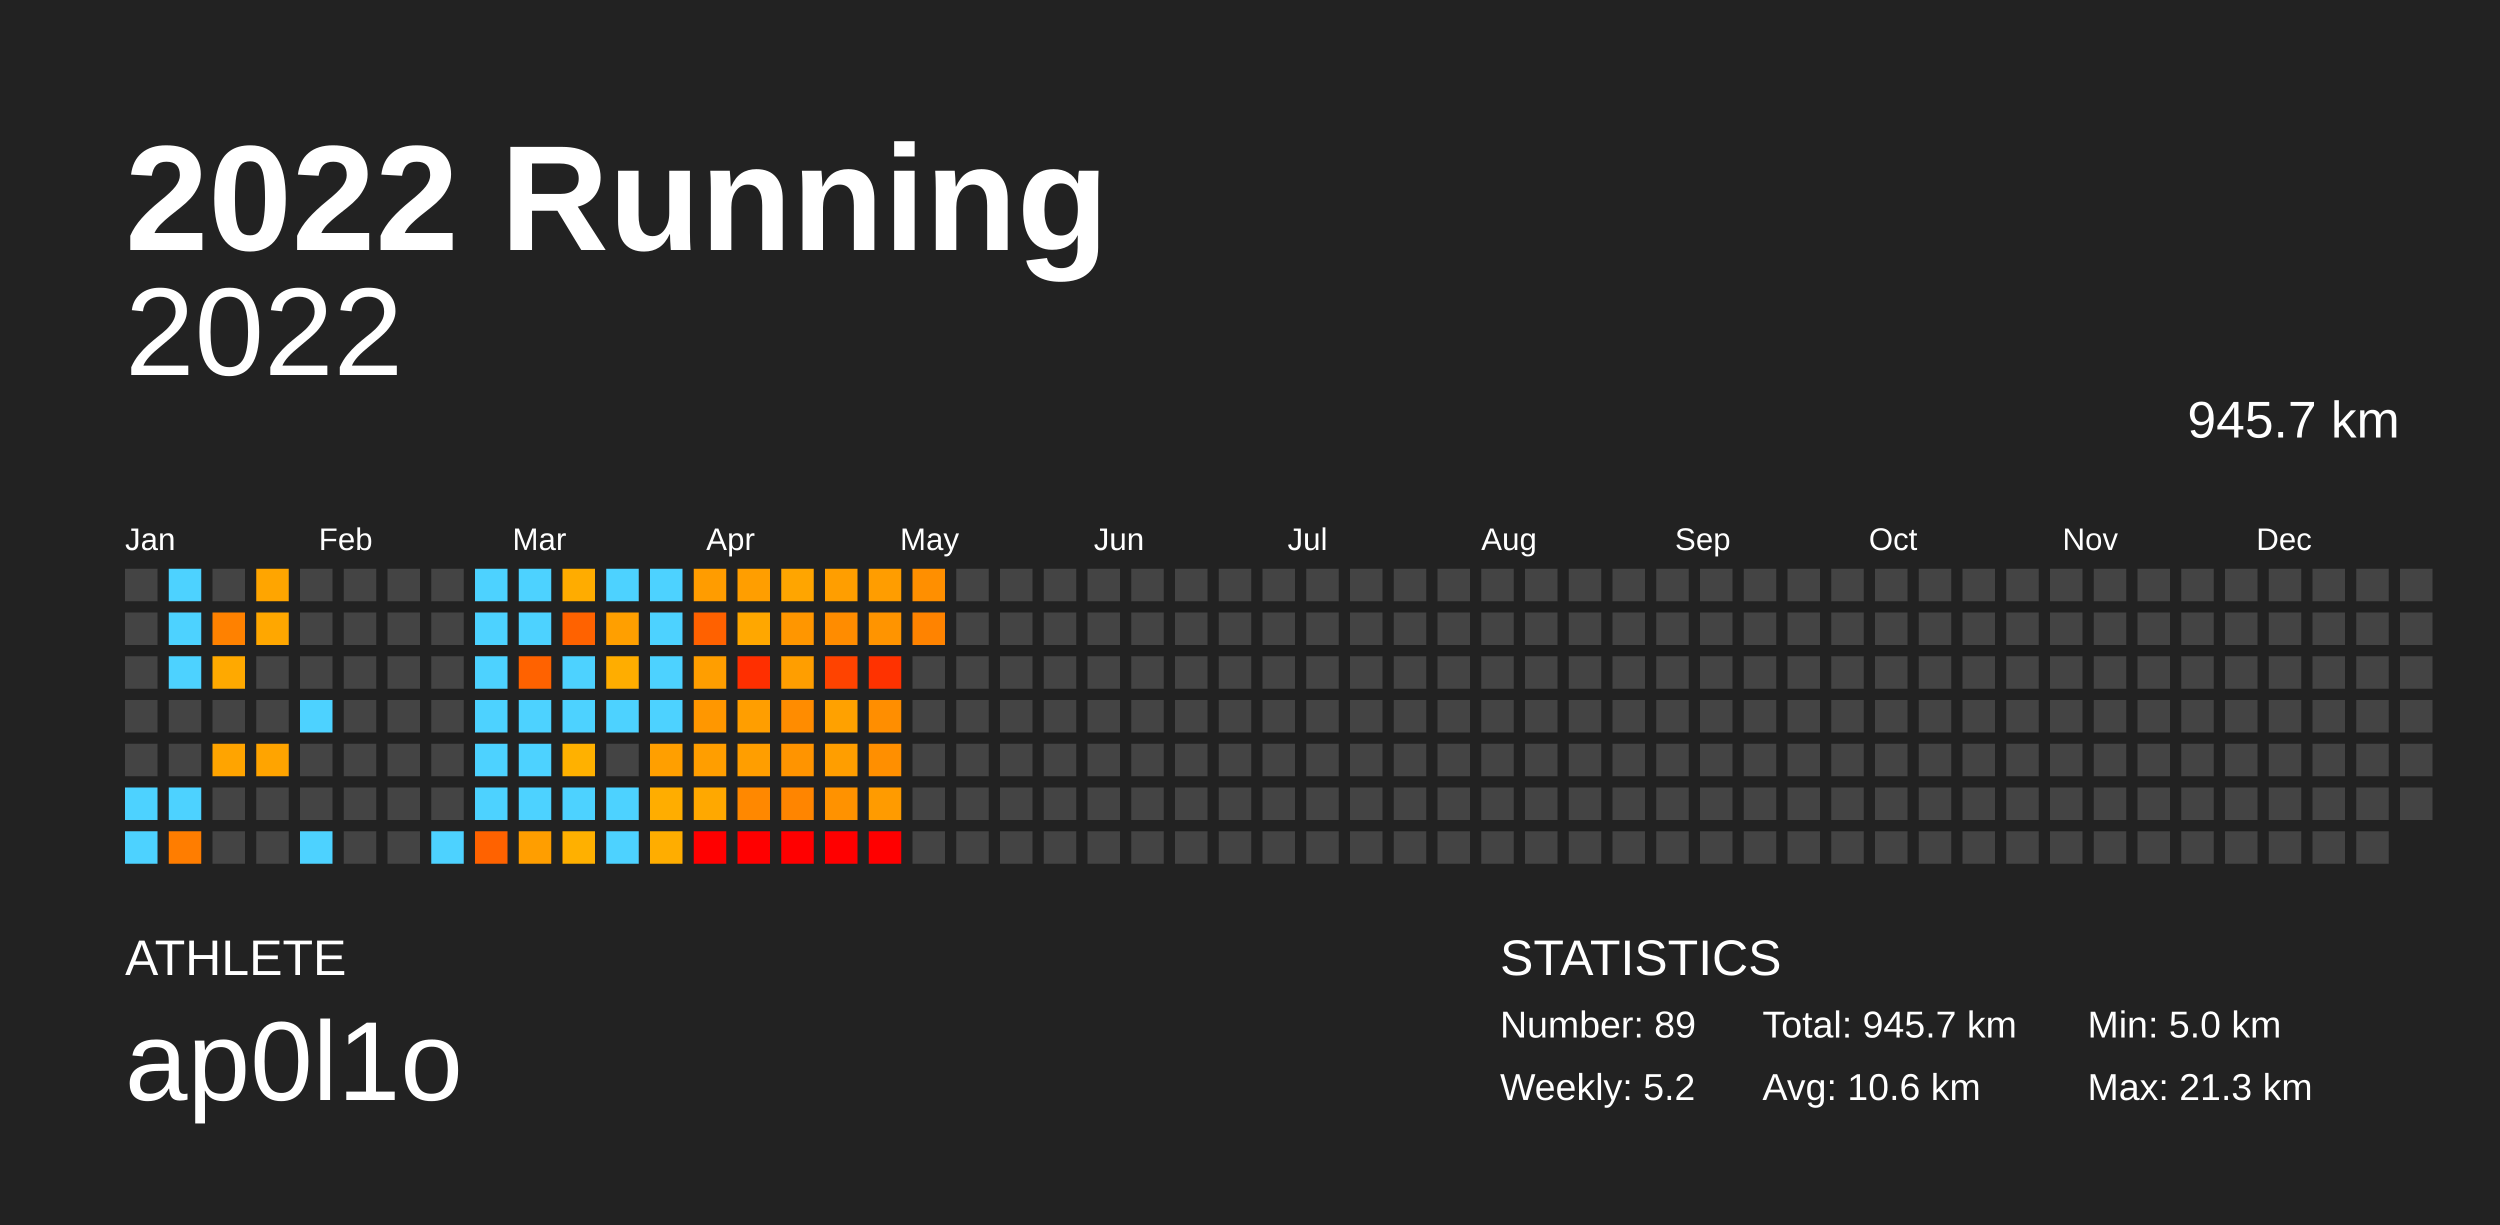
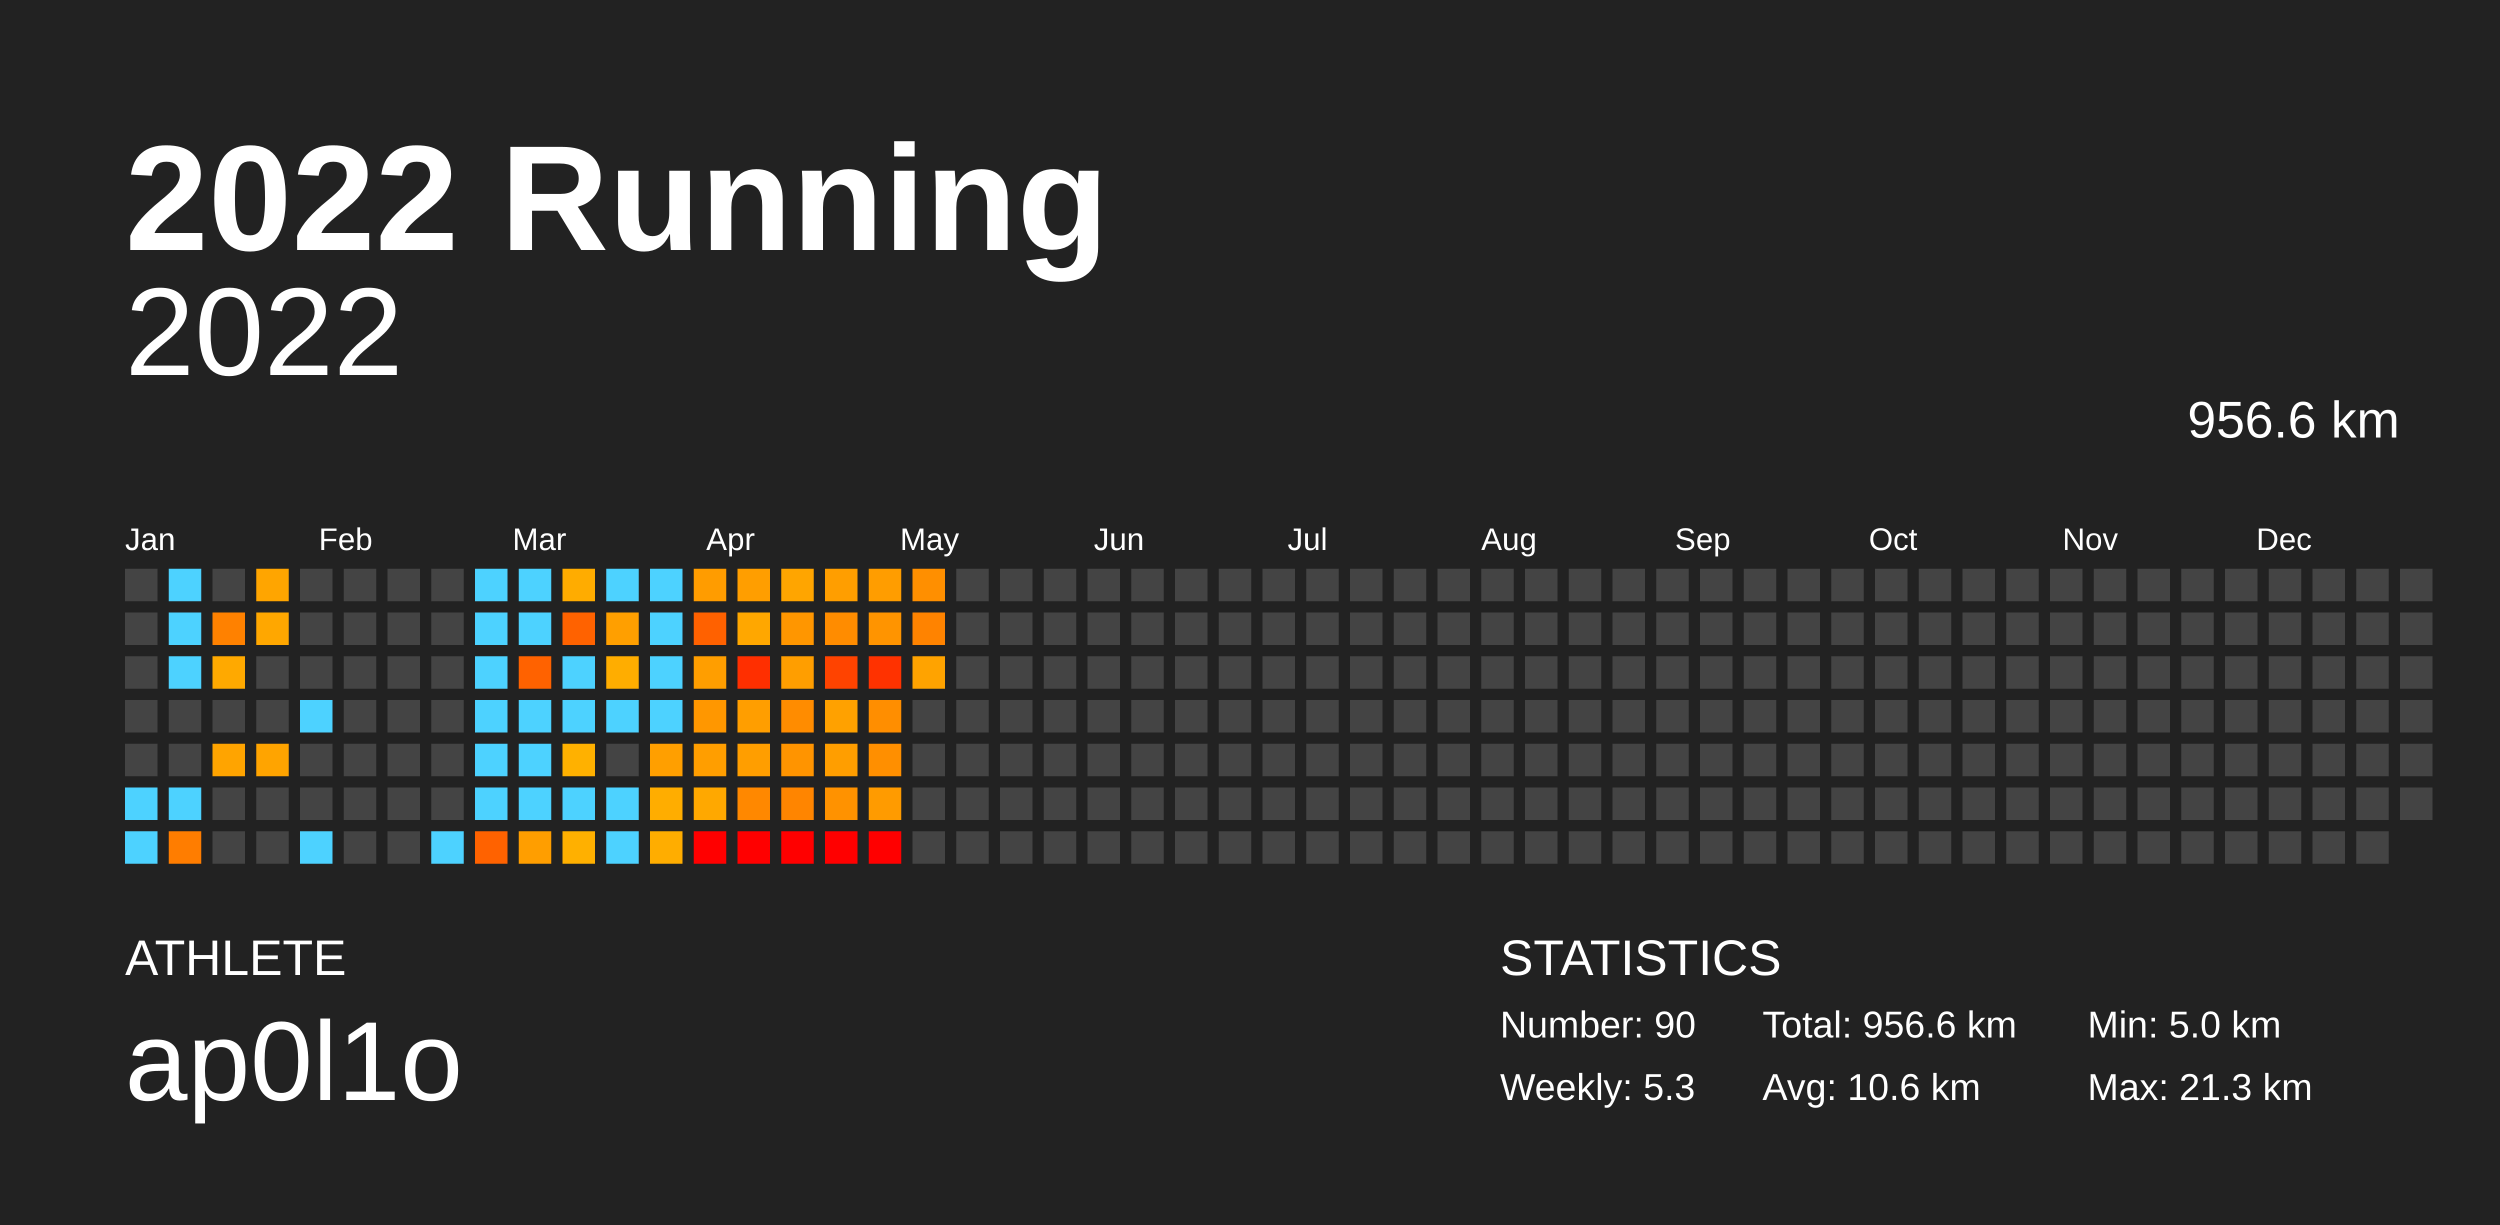
<svg xmlns="http://www.w3.org/2000/svg" baseProfile="full" height="98mm" version="1.1" viewBox="0,0,200,98" width="200mm">
  <defs />
  <rect fill="#222222" height="98" width="200" x="0" y="0" />
  <text fill="#FFFFFF" style="font-size:12px; font-family:Arial; font-weight:bold;" x="10" y="20">2022 Running</text>
  <text fill="#FFFFFF" style="font-size:4px; font-family:Arial" x="10" y="78">ATHLETE</text>
  <text fill="#FFFFFF" style="font-size:9px; font-family:Arial" x="10" y="88">ap0l1o</text>
  <text fill="#FFFFFF" style="font-size:4px; font-family:Arial" x="120" y="78">STATISTICS</text>
-   <text fill="#FFFFFF" style="font-size:3px; font-family:Arial" x="120" y="83">Number: 89</text>
-   <text fill="#FFFFFF" style="font-size:3px; font-family:Arial" x="120" y="88">Weekly: 5.2</text>
-   <text fill="#FFFFFF" style="font-size:3px; font-family:Arial" x="141" y="83">Total: 945.7 km</text>
+   <text fill="#FFFFFF" style="font-size:3px; font-family:Arial" x="120" y="83">Number: 90</text>
+   <text fill="#FFFFFF" style="font-size:3px; font-family:Arial" x="120" y="88">Weekly: 5.3</text>
+   <text fill="#FFFFFF" style="font-size:3px; font-family:Arial" x="141" y="83">Total: 956.6 km</text>
  <text fill="#FFFFFF" style="font-size:3px; font-family:Arial" x="141" y="88">Avg: 10.6 km</text>
  <text fill="#FFFFFF" style="font-size:3px; font-family:Arial" x="167" y="83">Min: 5.0 km</text>
  <text fill="#FFFFFF" style="font-size:3px; font-family:Arial" x="167" y="88">Max: 21.3 km</text>
  <text alignment-baseline="hanging" fill="#FFFFFF" style="font-size:10.0px; font-family:Arial;" x="10" y="30">2022</text>
-   <text alignment-baseline="hanging" fill="#FFFFFF" style="font-size:4.125px; font-family:Arial;" x="175" y="35">945.7 km</text>
+   <text alignment-baseline="hanging" fill="#FFFFFF" style="font-size:4.125px; font-family:Arial;" x="175" y="35">956.6 km</text>
  <text fill="#FFFFFF" style="font-size:2.5px; font-family:Arial" x="10.0" y="44">Jan</text>
  <text fill="#FFFFFF" style="font-size:2.5px; font-family:Arial" x="25.5" y="44">Feb</text>
  <text fill="#FFFFFF" style="font-size:2.5px; font-family:Arial" x="41.0" y="44">Mar</text>
  <text fill="#FFFFFF" style="font-size:2.5px; font-family:Arial" x="56.5" y="44">Apr</text>
  <text fill="#FFFFFF" style="font-size:2.5px; font-family:Arial" x="72.0" y="44">May</text>
  <text fill="#FFFFFF" style="font-size:2.5px; font-family:Arial" x="87.5" y="44">Jun</text>
  <text fill="#FFFFFF" style="font-size:2.5px; font-family:Arial" x="103.0" y="44">Jul</text>
  <text fill="#FFFFFF" style="font-size:2.5px; font-family:Arial" x="118.5" y="44">Aug</text>
  <text fill="#FFFFFF" style="font-size:2.5px; font-family:Arial" x="134.0" y="44">Sep</text>
  <text fill="#FFFFFF" style="font-size:2.5px; font-family:Arial" x="149.5" y="44">Oct</text>
  <text fill="#FFFFFF" style="font-size:2.5px; font-family:Arial" x="165.0" y="44">Nov</text>
  <text fill="#FFFFFF" style="font-size:2.5px; font-family:Arial" x="180.5" y="44">Dec</text>
  <rect fill="#444444" height="2.6" width="2.6" x="10.0" y="45.5" />
  <rect fill="#444444" height="2.6" width="2.6" x="10.0" y="49.0" />
  <rect fill="#444444" height="2.6" width="2.6" x="10.0" y="52.5" />
  <rect fill="#444444" height="2.6" width="2.6" x="10.0" y="56.0" />
  <rect fill="#444444" height="2.6" width="2.6" x="10.0" y="59.5" />
  <rect fill="#4dd2ff" height="2.6" width="2.6" x="10.0" y="63.0" />
  <rect fill="#4dd2ff" height="2.6" width="2.6" x="10.0" y="66.5" />
  <rect fill="#4dd2ff" height="2.6" width="2.6" x="13.5" y="45.5" />
  <rect fill="#4dd2ff" height="2.6" width="2.6" x="13.5" y="49.0" />
  <rect fill="#4dd2ff" height="2.6" width="2.6" x="13.5" y="52.5" />
  <rect fill="#444444" height="2.6" width="2.6" x="13.5" y="56.0" />
  <rect fill="#444444" height="2.6" width="2.6" x="13.5" y="59.5" />
  <rect fill="#4dd2ff" height="2.6" width="2.6" x="13.5" y="63.0" />
  <rect fill="#ff7d00" height="2.6" width="2.6" x="13.5" y="66.5" />
  <rect fill="#444444" height="2.6" width="2.6" x="17.0" y="45.5" />
  <rect fill="#ff8100" height="2.6" width="2.6" x="17.0" y="49.0" />
  <rect fill="#ffa900" height="2.6" width="2.6" x="17.0" y="52.5" />
  <rect fill="#444444" height="2.6" width="2.6" x="17.0" y="56.0" />
  <rect fill="#ffa400" height="2.6" width="2.6" x="17.0" y="59.5" />
  <rect fill="#444444" height="2.6" width="2.6" x="17.0" y="63.0" />
  <rect fill="#444444" height="2.6" width="2.6" x="17.0" y="66.5" />
  <rect fill="#ffa500" height="2.6" width="2.6" x="20.5" y="45.5" />
  <rect fill="#ffa700" height="2.6" width="2.6" x="20.5" y="49.0" />
  <rect fill="#444444" height="2.6" width="2.6" x="20.5" y="52.5" />
  <rect fill="#444444" height="2.6" width="2.6" x="20.5" y="56.0" />
  <rect fill="#ffa400" height="2.6" width="2.6" x="20.5" y="59.5" />
  <rect fill="#444444" height="2.6" width="2.6" x="20.5" y="63.0" />
  <rect fill="#444444" height="2.6" width="2.6" x="20.5" y="66.5" />
  <rect fill="#444444" height="2.6" width="2.6" x="24.0" y="45.5" />
  <rect fill="#444444" height="2.6" width="2.6" x="24.0" y="49.0" />
  <rect fill="#444444" height="2.6" width="2.6" x="24.0" y="52.5" />
  <rect fill="#4dd2ff" height="2.6" width="2.6" x="24.0" y="56.0" />
  <rect fill="#444444" height="2.6" width="2.6" x="24.0" y="59.5" />
  <rect fill="#444444" height="2.6" width="2.6" x="24.0" y="63.0" />
  <rect fill="#4dd2ff" height="2.6" width="2.6" x="24.0" y="66.5" />
  <rect fill="#444444" height="2.6" width="2.6" x="27.5" y="45.5" />
  <rect fill="#444444" height="2.6" width="2.6" x="27.5" y="49.0" />
  <rect fill="#444444" height="2.6" width="2.6" x="27.5" y="52.5" />
  <rect fill="#444444" height="2.6" width="2.6" x="27.5" y="56.0" />
  <rect fill="#444444" height="2.6" width="2.6" x="27.5" y="59.5" />
  <rect fill="#444444" height="2.6" width="2.6" x="27.5" y="63.0" />
  <rect fill="#444444" height="2.6" width="2.6" x="27.5" y="66.5" />
  <rect fill="#444444" height="2.6" width="2.6" x="31.0" y="45.5" />
  <rect fill="#444444" height="2.6" width="2.6" x="31.0" y="49.0" />
  <rect fill="#444444" height="2.6" width="2.6" x="31.0" y="52.5" />
  <rect fill="#444444" height="2.6" width="2.6" x="31.0" y="56.0" />
  <rect fill="#444444" height="2.6" width="2.6" x="31.0" y="59.5" />
  <rect fill="#444444" height="2.6" width="2.6" x="31.0" y="63.0" />
  <rect fill="#444444" height="2.6" width="2.6" x="31.0" y="66.5" />
  <rect fill="#444444" height="2.6" width="2.6" x="34.5" y="45.5" />
  <rect fill="#444444" height="2.6" width="2.6" x="34.5" y="49.0" />
  <rect fill="#444444" height="2.6" width="2.6" x="34.5" y="52.5" />
  <rect fill="#444444" height="2.6" width="2.6" x="34.5" y="56.0" />
  <rect fill="#444444" height="2.6" width="2.6" x="34.5" y="59.5" />
  <rect fill="#444444" height="2.6" width="2.6" x="34.5" y="63.0" />
  <rect fill="#4dd2ff" height="2.6" width="2.6" x="34.5" y="66.5" />
  <rect fill="#4dd2ff" height="2.6" width="2.6" x="38.0" y="45.5" />
  <rect fill="#4dd2ff" height="2.6" width="2.6" x="38.0" y="49.0" />
  <rect fill="#4dd2ff" height="2.6" width="2.6" x="38.0" y="52.5" />
  <rect fill="#4dd2ff" height="2.6" width="2.6" x="38.0" y="56.0" />
  <rect fill="#4dd2ff" height="2.6" width="2.6" x="38.0" y="59.5" />
  <rect fill="#4dd2ff" height="2.6" width="2.6" x="38.0" y="63.0" />
  <rect fill="#ff6200" height="2.6" width="2.6" x="38.0" y="66.5" />
  <rect fill="#4dd2ff" height="2.6" width="2.6" x="41.5" y="45.5" />
  <rect fill="#4dd2ff" height="2.6" width="2.6" x="41.5" y="49.0" />
  <rect fill="#ff6200" height="2.6" width="2.6" x="41.5" y="52.5" />
  <rect fill="#4dd2ff" height="2.6" width="2.6" x="41.5" y="56.0" />
  <rect fill="#4dd2ff" height="2.6" width="2.6" x="41.5" y="59.5" />
  <rect fill="#4dd2ff" height="2.6" width="2.6" x="41.5" y="63.0" />
  <rect fill="#ff9e00" height="2.6" width="2.6" x="41.5" y="66.5" />
  <rect fill="#ffac00" height="2.6" width="2.6" x="45.0" y="45.5" />
  <rect fill="#ff6200" height="2.6" width="2.6" x="45.0" y="49.0" />
  <rect fill="#4dd2ff" height="2.6" width="2.6" x="45.0" y="52.5" />
  <rect fill="#4dd2ff" height="2.6" width="2.6" x="45.0" y="56.0" />
  <rect fill="#ffb100" height="2.6" width="2.6" x="45.0" y="59.5" />
  <rect fill="#4dd2ff" height="2.6" width="2.6" x="45.0" y="63.0" />
  <rect fill="#ffb000" height="2.6" width="2.6" x="45.0" y="66.5" />
  <rect fill="#4dd2ff" height="2.6" width="2.6" x="48.5" y="45.5" />
  <rect fill="#ff9f00" height="2.6" width="2.6" x="48.5" y="49.0" />
  <rect fill="#ffad00" height="2.6" width="2.6" x="48.5" y="52.5" />
  <rect fill="#4dd2ff" height="2.6" width="2.6" x="48.5" y="56.0" />
  <rect fill="#444444" height="2.6" width="2.6" x="48.5" y="59.5" />
  <rect fill="#4dd2ff" height="2.6" width="2.6" x="48.5" y="63.0" />
  <rect fill="#4dd2ff" height="2.6" width="2.6" x="48.5" y="66.5" />
  <rect fill="#4dd2ff" height="2.6" width="2.6" x="52.0" y="45.5" />
  <rect fill="#4dd2ff" height="2.6" width="2.6" x="52.0" y="49.0" />
  <rect fill="#4dd2ff" height="2.6" width="2.6" x="52.0" y="52.5" />
  <rect fill="#4dd2ff" height="2.6" width="2.6" x="52.0" y="56.0" />
  <rect fill="#ff9f00" height="2.6" width="2.6" x="52.0" y="59.5" />
  <rect fill="#ffad00" height="2.6" width="2.6" x="52.0" y="63.0" />
  <rect fill="#ffad00" height="2.6" width="2.6" x="52.0" y="66.5" />
  <rect fill="#ff9c00" height="2.6" width="2.6" x="55.5" y="45.5" />
  <rect fill="#ff6100" height="2.6" width="2.6" x="55.5" y="49.0" />
  <rect fill="#ff9e00" height="2.6" width="2.6" x="55.5" y="52.5" />
  <rect fill="#ff9700" height="2.6" width="2.6" x="55.5" y="56.0" />
  <rect fill="#ff9e00" height="2.6" width="2.6" x="55.5" y="59.5" />
  <rect fill="#ffa800" height="2.6" width="2.6" x="55.5" y="63.0" />
  <rect fill="red" height="2.6" width="2.6" x="55.5" y="66.5" />
  <rect fill="#ff9e00" height="2.6" width="2.6" x="59.0" y="45.5" />
  <rect fill="#ffa700" height="2.6" width="2.6" x="59.0" y="49.0" />
  <rect fill="#ff2f00" height="2.6" width="2.6" x="59.0" y="52.5" />
  <rect fill="#ff9e00" height="2.6" width="2.6" x="59.0" y="56.0" />
  <rect fill="#ff9e00" height="2.6" width="2.6" x="59.0" y="59.5" />
  <rect fill="#ff8800" height="2.6" width="2.6" x="59.0" y="63.0" />
  <rect fill="red" height="2.6" width="2.6" x="59.0" y="66.5" />
  <rect fill="#ffa500" height="2.6" width="2.6" x="62.5" y="45.5" />
  <rect fill="#ff9600" height="2.6" width="2.6" x="62.5" y="49.0" />
  <rect fill="#ff9e00" height="2.6" width="2.6" x="62.5" y="52.5" />
  <rect fill="#ff8c00" height="2.6" width="2.6" x="62.5" y="56.0" />
  <rect fill="#ff9400" height="2.6" width="2.6" x="62.5" y="59.5" />
  <rect fill="#ff8500" height="2.6" width="2.6" x="62.5" y="63.0" />
  <rect fill="red" height="2.6" width="2.6" x="62.5" y="66.5" />
  <rect fill="#ff9e00" height="2.6" width="2.6" x="66.0" y="45.5" />
  <rect fill="#ff8c00" height="2.6" width="2.6" x="66.0" y="49.0" />
  <rect fill="#ff4300" height="2.6" width="2.6" x="66.0" y="52.5" />
  <rect fill="#ffa100" height="2.6" width="2.6" x="66.0" y="56.0" />
  <rect fill="#ff9e00" height="2.6" width="2.6" x="66.0" y="59.5" />
  <rect fill="#ff9200" height="2.6" width="2.6" x="66.0" y="63.0" />
  <rect fill="red" height="2.6" width="2.6" x="66.0" y="66.5" />
  <rect fill="#ff9d00" height="2.6" width="2.6" x="69.5" y="45.5" />
  <rect fill="#ff9400" height="2.6" width="2.6" x="69.5" y="49.0" />
  <rect fill="#ff3200" height="2.6" width="2.6" x="69.5" y="52.5" />
  <rect fill="#ff8e00" height="2.6" width="2.6" x="69.5" y="56.0" />
  <rect fill="#ff8f00" height="2.6" width="2.6" x="69.5" y="59.5" />
  <rect fill="#ff9b00" height="2.6" width="2.6" x="69.5" y="63.0" />
  <rect fill="red" height="2.6" width="2.6" x="69.5" y="66.5" />
  <rect fill="#ff8f00" height="2.6" width="2.6" x="73.0" y="45.5" />
  <rect fill="#ff8300" height="2.6" width="2.6" x="73.0" y="49.0" />
-   <rect fill="#444444" height="2.6" width="2.6" x="73.0" y="52.5" />
+   <rect fill="#ffa300" height="2.6" width="2.6" x="73.0" y="52.5" />
  <rect fill="#444444" height="2.6" width="2.6" x="73.0" y="56.0" />
  <rect fill="#444444" height="2.6" width="2.6" x="73.0" y="59.5" />
  <rect fill="#444444" height="2.6" width="2.6" x="73.0" y="63.0" />
  <rect fill="#444444" height="2.6" width="2.6" x="73.0" y="66.5" />
  <rect fill="#444444" height="2.6" width="2.6" x="76.5" y="45.5" />
  <rect fill="#444444" height="2.6" width="2.6" x="76.5" y="49.0" />
  <rect fill="#444444" height="2.6" width="2.6" x="76.5" y="52.5" />
  <rect fill="#444444" height="2.6" width="2.6" x="76.5" y="56.0" />
  <rect fill="#444444" height="2.6" width="2.6" x="76.5" y="59.5" />
  <rect fill="#444444" height="2.6" width="2.6" x="76.5" y="63.0" />
  <rect fill="#444444" height="2.6" width="2.6" x="76.5" y="66.5" />
  <rect fill="#444444" height="2.6" width="2.6" x="80.0" y="45.5" />
  <rect fill="#444444" height="2.6" width="2.6" x="80.0" y="49.0" />
  <rect fill="#444444" height="2.6" width="2.6" x="80.0" y="52.5" />
  <rect fill="#444444" height="2.6" width="2.6" x="80.0" y="56.0" />
  <rect fill="#444444" height="2.6" width="2.6" x="80.0" y="59.5" />
  <rect fill="#444444" height="2.6" width="2.6" x="80.0" y="63.0" />
  <rect fill="#444444" height="2.6" width="2.6" x="80.0" y="66.5" />
  <rect fill="#444444" height="2.6" width="2.6" x="83.5" y="45.5" />
  <rect fill="#444444" height="2.6" width="2.6" x="83.5" y="49.0" />
  <rect fill="#444444" height="2.6" width="2.6" x="83.5" y="52.5" />
  <rect fill="#444444" height="2.6" width="2.6" x="83.5" y="56.0" />
  <rect fill="#444444" height="2.6" width="2.6" x="83.5" y="59.5" />
  <rect fill="#444444" height="2.6" width="2.6" x="83.5" y="63.0" />
  <rect fill="#444444" height="2.6" width="2.6" x="83.5" y="66.5" />
  <rect fill="#444444" height="2.6" width="2.6" x="87.0" y="45.5" />
  <rect fill="#444444" height="2.6" width="2.6" x="87.0" y="49.0" />
  <rect fill="#444444" height="2.6" width="2.6" x="87.0" y="52.5" />
  <rect fill="#444444" height="2.6" width="2.6" x="87.0" y="56.0" />
  <rect fill="#444444" height="2.6" width="2.6" x="87.0" y="59.5" />
  <rect fill="#444444" height="2.6" width="2.6" x="87.0" y="63.0" />
  <rect fill="#444444" height="2.6" width="2.6" x="87.0" y="66.5" />
  <rect fill="#444444" height="2.6" width="2.6" x="90.5" y="45.5" />
  <rect fill="#444444" height="2.6" width="2.6" x="90.5" y="49.0" />
  <rect fill="#444444" height="2.6" width="2.6" x="90.5" y="52.5" />
  <rect fill="#444444" height="2.6" width="2.6" x="90.5" y="56.0" />
  <rect fill="#444444" height="2.6" width="2.6" x="90.5" y="59.5" />
  <rect fill="#444444" height="2.6" width="2.6" x="90.5" y="63.0" />
  <rect fill="#444444" height="2.6" width="2.6" x="90.5" y="66.5" />
  <rect fill="#444444" height="2.6" width="2.6" x="94.0" y="45.5" />
  <rect fill="#444444" height="2.6" width="2.6" x="94.0" y="49.0" />
  <rect fill="#444444" height="2.6" width="2.6" x="94.0" y="52.5" />
  <rect fill="#444444" height="2.6" width="2.6" x="94.0" y="56.0" />
  <rect fill="#444444" height="2.6" width="2.6" x="94.0" y="59.5" />
  <rect fill="#444444" height="2.6" width="2.6" x="94.0" y="63.0" />
  <rect fill="#444444" height="2.6" width="2.6" x="94.0" y="66.5" />
  <rect fill="#444444" height="2.6" width="2.6" x="97.5" y="45.5" />
  <rect fill="#444444" height="2.6" width="2.6" x="97.5" y="49.0" />
  <rect fill="#444444" height="2.6" width="2.6" x="97.5" y="52.5" />
  <rect fill="#444444" height="2.6" width="2.6" x="97.5" y="56.0" />
  <rect fill="#444444" height="2.6" width="2.6" x="97.5" y="59.5" />
  <rect fill="#444444" height="2.6" width="2.6" x="97.5" y="63.0" />
  <rect fill="#444444" height="2.6" width="2.6" x="97.5" y="66.5" />
  <rect fill="#444444" height="2.6" width="2.6" x="101.0" y="45.5" />
  <rect fill="#444444" height="2.6" width="2.6" x="101.0" y="49.0" />
  <rect fill="#444444" height="2.6" width="2.6" x="101.0" y="52.5" />
  <rect fill="#444444" height="2.6" width="2.6" x="101.0" y="56.0" />
  <rect fill="#444444" height="2.6" width="2.6" x="101.0" y="59.5" />
  <rect fill="#444444" height="2.6" width="2.6" x="101.0" y="63.0" />
  <rect fill="#444444" height="2.6" width="2.6" x="101.0" y="66.5" />
  <rect fill="#444444" height="2.6" width="2.6" x="104.5" y="45.5" />
  <rect fill="#444444" height="2.6" width="2.6" x="104.5" y="49.0" />
  <rect fill="#444444" height="2.6" width="2.6" x="104.5" y="52.5" />
  <rect fill="#444444" height="2.6" width="2.6" x="104.5" y="56.0" />
  <rect fill="#444444" height="2.6" width="2.6" x="104.5" y="59.5" />
  <rect fill="#444444" height="2.6" width="2.6" x="104.5" y="63.0" />
  <rect fill="#444444" height="2.6" width="2.6" x="104.5" y="66.5" />
  <rect fill="#444444" height="2.6" width="2.6" x="108.0" y="45.5" />
  <rect fill="#444444" height="2.6" width="2.6" x="108.0" y="49.0" />
  <rect fill="#444444" height="2.6" width="2.6" x="108.0" y="52.5" />
  <rect fill="#444444" height="2.6" width="2.6" x="108.0" y="56.0" />
  <rect fill="#444444" height="2.6" width="2.6" x="108.0" y="59.5" />
  <rect fill="#444444" height="2.6" width="2.6" x="108.0" y="63.0" />
  <rect fill="#444444" height="2.6" width="2.6" x="108.0" y="66.5" />
  <rect fill="#444444" height="2.6" width="2.6" x="111.5" y="45.5" />
  <rect fill="#444444" height="2.6" width="2.6" x="111.5" y="49.0" />
  <rect fill="#444444" height="2.6" width="2.6" x="111.5" y="52.5" />
  <rect fill="#444444" height="2.6" width="2.6" x="111.5" y="56.0" />
  <rect fill="#444444" height="2.6" width="2.6" x="111.5" y="59.5" />
  <rect fill="#444444" height="2.6" width="2.6" x="111.5" y="63.0" />
  <rect fill="#444444" height="2.6" width="2.6" x="111.5" y="66.5" />
  <rect fill="#444444" height="2.6" width="2.6" x="115.0" y="45.5" />
  <rect fill="#444444" height="2.6" width="2.6" x="115.0" y="49.0" />
  <rect fill="#444444" height="2.6" width="2.6" x="115.0" y="52.5" />
  <rect fill="#444444" height="2.6" width="2.6" x="115.0" y="56.0" />
  <rect fill="#444444" height="2.6" width="2.6" x="115.0" y="59.5" />
  <rect fill="#444444" height="2.6" width="2.6" x="115.0" y="63.0" />
  <rect fill="#444444" height="2.6" width="2.6" x="115.0" y="66.5" />
  <rect fill="#444444" height="2.6" width="2.6" x="118.5" y="45.5" />
  <rect fill="#444444" height="2.6" width="2.6" x="118.5" y="49.0" />
  <rect fill="#444444" height="2.6" width="2.6" x="118.5" y="52.5" />
  <rect fill="#444444" height="2.6" width="2.6" x="118.5" y="56.0" />
  <rect fill="#444444" height="2.6" width="2.6" x="118.5" y="59.5" />
  <rect fill="#444444" height="2.6" width="2.6" x="118.5" y="63.0" />
  <rect fill="#444444" height="2.6" width="2.6" x="118.5" y="66.5" />
  <rect fill="#444444" height="2.6" width="2.6" x="122.0" y="45.5" />
  <rect fill="#444444" height="2.6" width="2.6" x="122.0" y="49.0" />
  <rect fill="#444444" height="2.6" width="2.6" x="122.0" y="52.5" />
  <rect fill="#444444" height="2.6" width="2.6" x="122.0" y="56.0" />
  <rect fill="#444444" height="2.6" width="2.6" x="122.0" y="59.5" />
  <rect fill="#444444" height="2.6" width="2.6" x="122.0" y="63.0" />
  <rect fill="#444444" height="2.6" width="2.6" x="122.0" y="66.5" />
  <rect fill="#444444" height="2.6" width="2.6" x="125.5" y="45.5" />
  <rect fill="#444444" height="2.6" width="2.6" x="125.5" y="49.0" />
  <rect fill="#444444" height="2.6" width="2.6" x="125.5" y="52.5" />
  <rect fill="#444444" height="2.6" width="2.6" x="125.5" y="56.0" />
  <rect fill="#444444" height="2.6" width="2.6" x="125.5" y="59.5" />
  <rect fill="#444444" height="2.6" width="2.6" x="125.5" y="63.0" />
  <rect fill="#444444" height="2.6" width="2.6" x="125.5" y="66.5" />
  <rect fill="#444444" height="2.6" width="2.6" x="129.0" y="45.5" />
  <rect fill="#444444" height="2.6" width="2.6" x="129.0" y="49.0" />
  <rect fill="#444444" height="2.6" width="2.6" x="129.0" y="52.5" />
  <rect fill="#444444" height="2.6" width="2.6" x="129.0" y="56.0" />
  <rect fill="#444444" height="2.6" width="2.6" x="129.0" y="59.5" />
  <rect fill="#444444" height="2.6" width="2.6" x="129.0" y="63.0" />
  <rect fill="#444444" height="2.6" width="2.6" x="129.0" y="66.5" />
  <rect fill="#444444" height="2.6" width="2.6" x="132.5" y="45.5" />
  <rect fill="#444444" height="2.6" width="2.6" x="132.5" y="49.0" />
  <rect fill="#444444" height="2.6" width="2.6" x="132.5" y="52.5" />
  <rect fill="#444444" height="2.6" width="2.6" x="132.5" y="56.0" />
  <rect fill="#444444" height="2.6" width="2.6" x="132.5" y="59.5" />
  <rect fill="#444444" height="2.6" width="2.6" x="132.5" y="63.0" />
  <rect fill="#444444" height="2.6" width="2.6" x="132.5" y="66.5" />
  <rect fill="#444444" height="2.6" width="2.6" x="136.0" y="45.5" />
  <rect fill="#444444" height="2.6" width="2.6" x="136.0" y="49.0" />
  <rect fill="#444444" height="2.6" width="2.6" x="136.0" y="52.5" />
  <rect fill="#444444" height="2.6" width="2.6" x="136.0" y="56.0" />
  <rect fill="#444444" height="2.6" width="2.6" x="136.0" y="59.5" />
  <rect fill="#444444" height="2.6" width="2.6" x="136.0" y="63.0" />
  <rect fill="#444444" height="2.6" width="2.6" x="136.0" y="66.5" />
  <rect fill="#444444" height="2.6" width="2.6" x="139.5" y="45.5" />
  <rect fill="#444444" height="2.6" width="2.6" x="139.5" y="49.0" />
  <rect fill="#444444" height="2.6" width="2.6" x="139.5" y="52.5" />
  <rect fill="#444444" height="2.6" width="2.6" x="139.5" y="56.0" />
  <rect fill="#444444" height="2.6" width="2.6" x="139.5" y="59.5" />
  <rect fill="#444444" height="2.6" width="2.6" x="139.5" y="63.0" />
  <rect fill="#444444" height="2.6" width="2.6" x="139.5" y="66.5" />
  <rect fill="#444444" height="2.6" width="2.6" x="143.0" y="45.5" />
  <rect fill="#444444" height="2.6" width="2.6" x="143.0" y="49.0" />
  <rect fill="#444444" height="2.6" width="2.6" x="143.0" y="52.5" />
  <rect fill="#444444" height="2.6" width="2.6" x="143.0" y="56.0" />
  <rect fill="#444444" height="2.6" width="2.6" x="143.0" y="59.5" />
  <rect fill="#444444" height="2.6" width="2.6" x="143.0" y="63.0" />
  <rect fill="#444444" height="2.6" width="2.6" x="143.0" y="66.5" />
  <rect fill="#444444" height="2.6" width="2.6" x="146.5" y="45.5" />
  <rect fill="#444444" height="2.6" width="2.6" x="146.5" y="49.0" />
  <rect fill="#444444" height="2.6" width="2.6" x="146.5" y="52.5" />
  <rect fill="#444444" height="2.6" width="2.6" x="146.5" y="56.0" />
  <rect fill="#444444" height="2.6" width="2.6" x="146.5" y="59.5" />
  <rect fill="#444444" height="2.6" width="2.6" x="146.5" y="63.0" />
  <rect fill="#444444" height="2.6" width="2.6" x="146.5" y="66.5" />
  <rect fill="#444444" height="2.6" width="2.6" x="150.0" y="45.5" />
  <rect fill="#444444" height="2.6" width="2.6" x="150.0" y="49.0" />
  <rect fill="#444444" height="2.6" width="2.6" x="150.0" y="52.5" />
  <rect fill="#444444" height="2.6" width="2.6" x="150.0" y="56.0" />
  <rect fill="#444444" height="2.6" width="2.6" x="150.0" y="59.5" />
  <rect fill="#444444" height="2.6" width="2.6" x="150.0" y="63.0" />
  <rect fill="#444444" height="2.6" width="2.6" x="150.0" y="66.5" />
  <rect fill="#444444" height="2.6" width="2.6" x="153.5" y="45.5" />
  <rect fill="#444444" height="2.6" width="2.6" x="153.5" y="49.0" />
  <rect fill="#444444" height="2.6" width="2.6" x="153.5" y="52.5" />
  <rect fill="#444444" height="2.6" width="2.6" x="153.5" y="56.0" />
  <rect fill="#444444" height="2.6" width="2.6" x="153.5" y="59.5" />
  <rect fill="#444444" height="2.6" width="2.6" x="153.5" y="63.0" />
  <rect fill="#444444" height="2.6" width="2.6" x="153.5" y="66.5" />
  <rect fill="#444444" height="2.6" width="2.6" x="157.0" y="45.5" />
  <rect fill="#444444" height="2.6" width="2.6" x="157.0" y="49.0" />
  <rect fill="#444444" height="2.6" width="2.6" x="157.0" y="52.5" />
  <rect fill="#444444" height="2.6" width="2.6" x="157.0" y="56.0" />
  <rect fill="#444444" height="2.6" width="2.6" x="157.0" y="59.5" />
  <rect fill="#444444" height="2.6" width="2.6" x="157.0" y="63.0" />
  <rect fill="#444444" height="2.6" width="2.6" x="157.0" y="66.5" />
  <rect fill="#444444" height="2.6" width="2.6" x="160.5" y="45.5" />
  <rect fill="#444444" height="2.6" width="2.6" x="160.5" y="49.0" />
  <rect fill="#444444" height="2.6" width="2.6" x="160.5" y="52.5" />
  <rect fill="#444444" height="2.6" width="2.6" x="160.5" y="56.0" />
  <rect fill="#444444" height="2.6" width="2.6" x="160.5" y="59.5" />
  <rect fill="#444444" height="2.6" width="2.6" x="160.5" y="63.0" />
  <rect fill="#444444" height="2.6" width="2.6" x="160.5" y="66.5" />
  <rect fill="#444444" height="2.6" width="2.6" x="164.0" y="45.5" />
  <rect fill="#444444" height="2.6" width="2.6" x="164.0" y="49.0" />
  <rect fill="#444444" height="2.6" width="2.6" x="164.0" y="52.5" />
  <rect fill="#444444" height="2.6" width="2.6" x="164.0" y="56.0" />
  <rect fill="#444444" height="2.6" width="2.6" x="164.0" y="59.5" />
  <rect fill="#444444" height="2.6" width="2.6" x="164.0" y="63.0" />
  <rect fill="#444444" height="2.6" width="2.6" x="164.0" y="66.5" />
  <rect fill="#444444" height="2.6" width="2.6" x="167.5" y="45.5" />
  <rect fill="#444444" height="2.6" width="2.6" x="167.5" y="49.0" />
  <rect fill="#444444" height="2.6" width="2.6" x="167.5" y="52.5" />
  <rect fill="#444444" height="2.6" width="2.6" x="167.5" y="56.0" />
  <rect fill="#444444" height="2.6" width="2.6" x="167.5" y="59.5" />
  <rect fill="#444444" height="2.6" width="2.6" x="167.5" y="63.0" />
  <rect fill="#444444" height="2.6" width="2.6" x="167.5" y="66.5" />
  <rect fill="#444444" height="2.6" width="2.6" x="171.0" y="45.5" />
  <rect fill="#444444" height="2.6" width="2.6" x="171.0" y="49.0" />
  <rect fill="#444444" height="2.6" width="2.6" x="171.0" y="52.5" />
  <rect fill="#444444" height="2.6" width="2.6" x="171.0" y="56.0" />
  <rect fill="#444444" height="2.6" width="2.6" x="171.0" y="59.5" />
  <rect fill="#444444" height="2.6" width="2.6" x="171.0" y="63.0" />
  <rect fill="#444444" height="2.6" width="2.6" x="171.0" y="66.5" />
  <rect fill="#444444" height="2.6" width="2.6" x="174.5" y="45.5" />
  <rect fill="#444444" height="2.6" width="2.6" x="174.5" y="49.0" />
  <rect fill="#444444" height="2.6" width="2.6" x="174.5" y="52.5" />
  <rect fill="#444444" height="2.6" width="2.6" x="174.5" y="56.0" />
  <rect fill="#444444" height="2.6" width="2.6" x="174.5" y="59.5" />
  <rect fill="#444444" height="2.6" width="2.6" x="174.5" y="63.0" />
  <rect fill="#444444" height="2.6" width="2.6" x="174.5" y="66.5" />
  <rect fill="#444444" height="2.6" width="2.6" x="178.0" y="45.5" />
  <rect fill="#444444" height="2.6" width="2.6" x="178.0" y="49.0" />
  <rect fill="#444444" height="2.6" width="2.6" x="178.0" y="52.5" />
  <rect fill="#444444" height="2.6" width="2.6" x="178.0" y="56.0" />
  <rect fill="#444444" height="2.6" width="2.6" x="178.0" y="59.5" />
  <rect fill="#444444" height="2.6" width="2.6" x="178.0" y="63.0" />
  <rect fill="#444444" height="2.6" width="2.6" x="178.0" y="66.5" />
  <rect fill="#444444" height="2.6" width="2.6" x="181.5" y="45.5" />
  <rect fill="#444444" height="2.6" width="2.6" x="181.5" y="49.0" />
  <rect fill="#444444" height="2.6" width="2.6" x="181.5" y="52.5" />
  <rect fill="#444444" height="2.6" width="2.6" x="181.5" y="56.0" />
  <rect fill="#444444" height="2.6" width="2.6" x="181.5" y="59.5" />
  <rect fill="#444444" height="2.6" width="2.6" x="181.5" y="63.0" />
  <rect fill="#444444" height="2.6" width="2.6" x="181.5" y="66.5" />
  <rect fill="#444444" height="2.6" width="2.6" x="185.0" y="45.5" />
  <rect fill="#444444" height="2.6" width="2.6" x="185.0" y="49.0" />
  <rect fill="#444444" height="2.6" width="2.6" x="185.0" y="52.5" />
  <rect fill="#444444" height="2.6" width="2.6" x="185.0" y="56.0" />
  <rect fill="#444444" height="2.6" width="2.6" x="185.0" y="59.5" />
  <rect fill="#444444" height="2.6" width="2.6" x="185.0" y="63.0" />
  <rect fill="#444444" height="2.6" width="2.6" x="185.0" y="66.5" />
  <rect fill="#444444" height="2.6" width="2.6" x="188.5" y="45.5" />
  <rect fill="#444444" height="2.6" width="2.6" x="188.5" y="49.0" />
  <rect fill="#444444" height="2.6" width="2.6" x="188.5" y="52.5" />
  <rect fill="#444444" height="2.6" width="2.6" x="188.5" y="56.0" />
  <rect fill="#444444" height="2.6" width="2.6" x="188.5" y="59.5" />
  <rect fill="#444444" height="2.6" width="2.6" x="188.5" y="63.0" />
  <rect fill="#444444" height="2.6" width="2.6" x="188.5" y="66.5" />
  <rect fill="#444444" height="2.6" width="2.6" x="192.0" y="45.5" />
  <rect fill="#444444" height="2.6" width="2.6" x="192.0" y="49.0" />
  <rect fill="#444444" height="2.6" width="2.6" x="192.0" y="52.5" />
  <rect fill="#444444" height="2.6" width="2.6" x="192.0" y="56.0" />
  <rect fill="#444444" height="2.6" width="2.6" x="192.0" y="59.5" />
  <rect fill="#444444" height="2.6" width="2.6" x="192.0" y="63.0" />
</svg>
